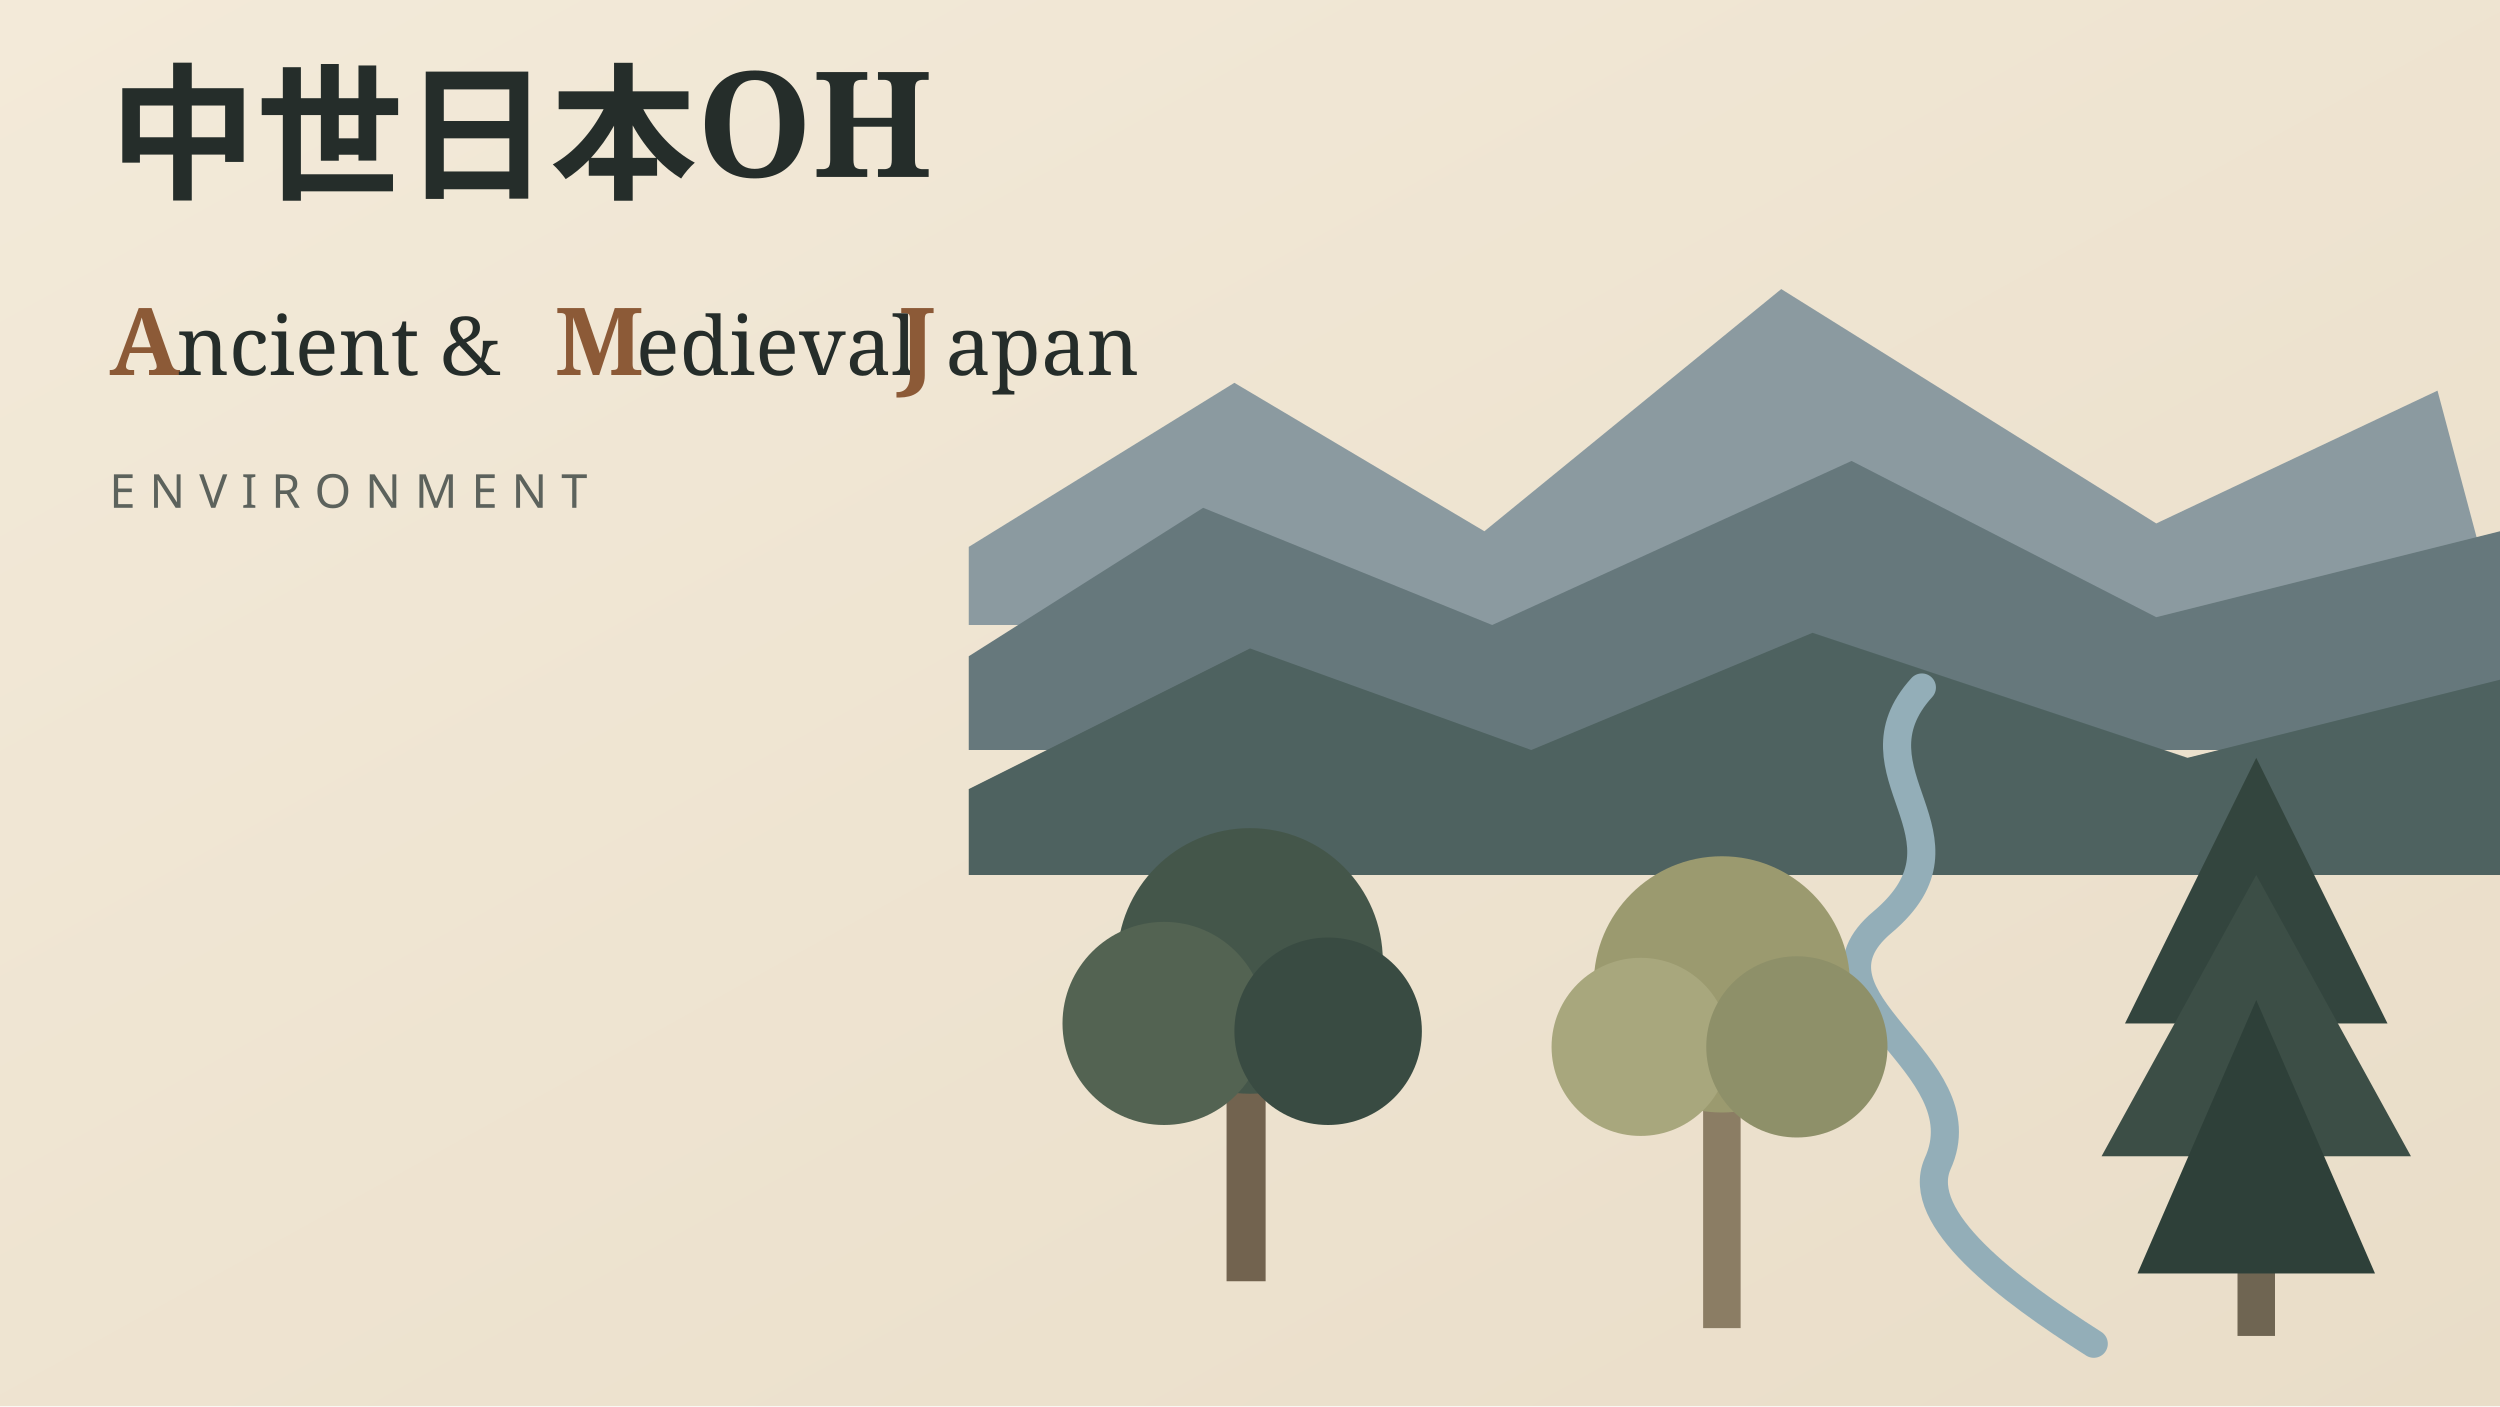
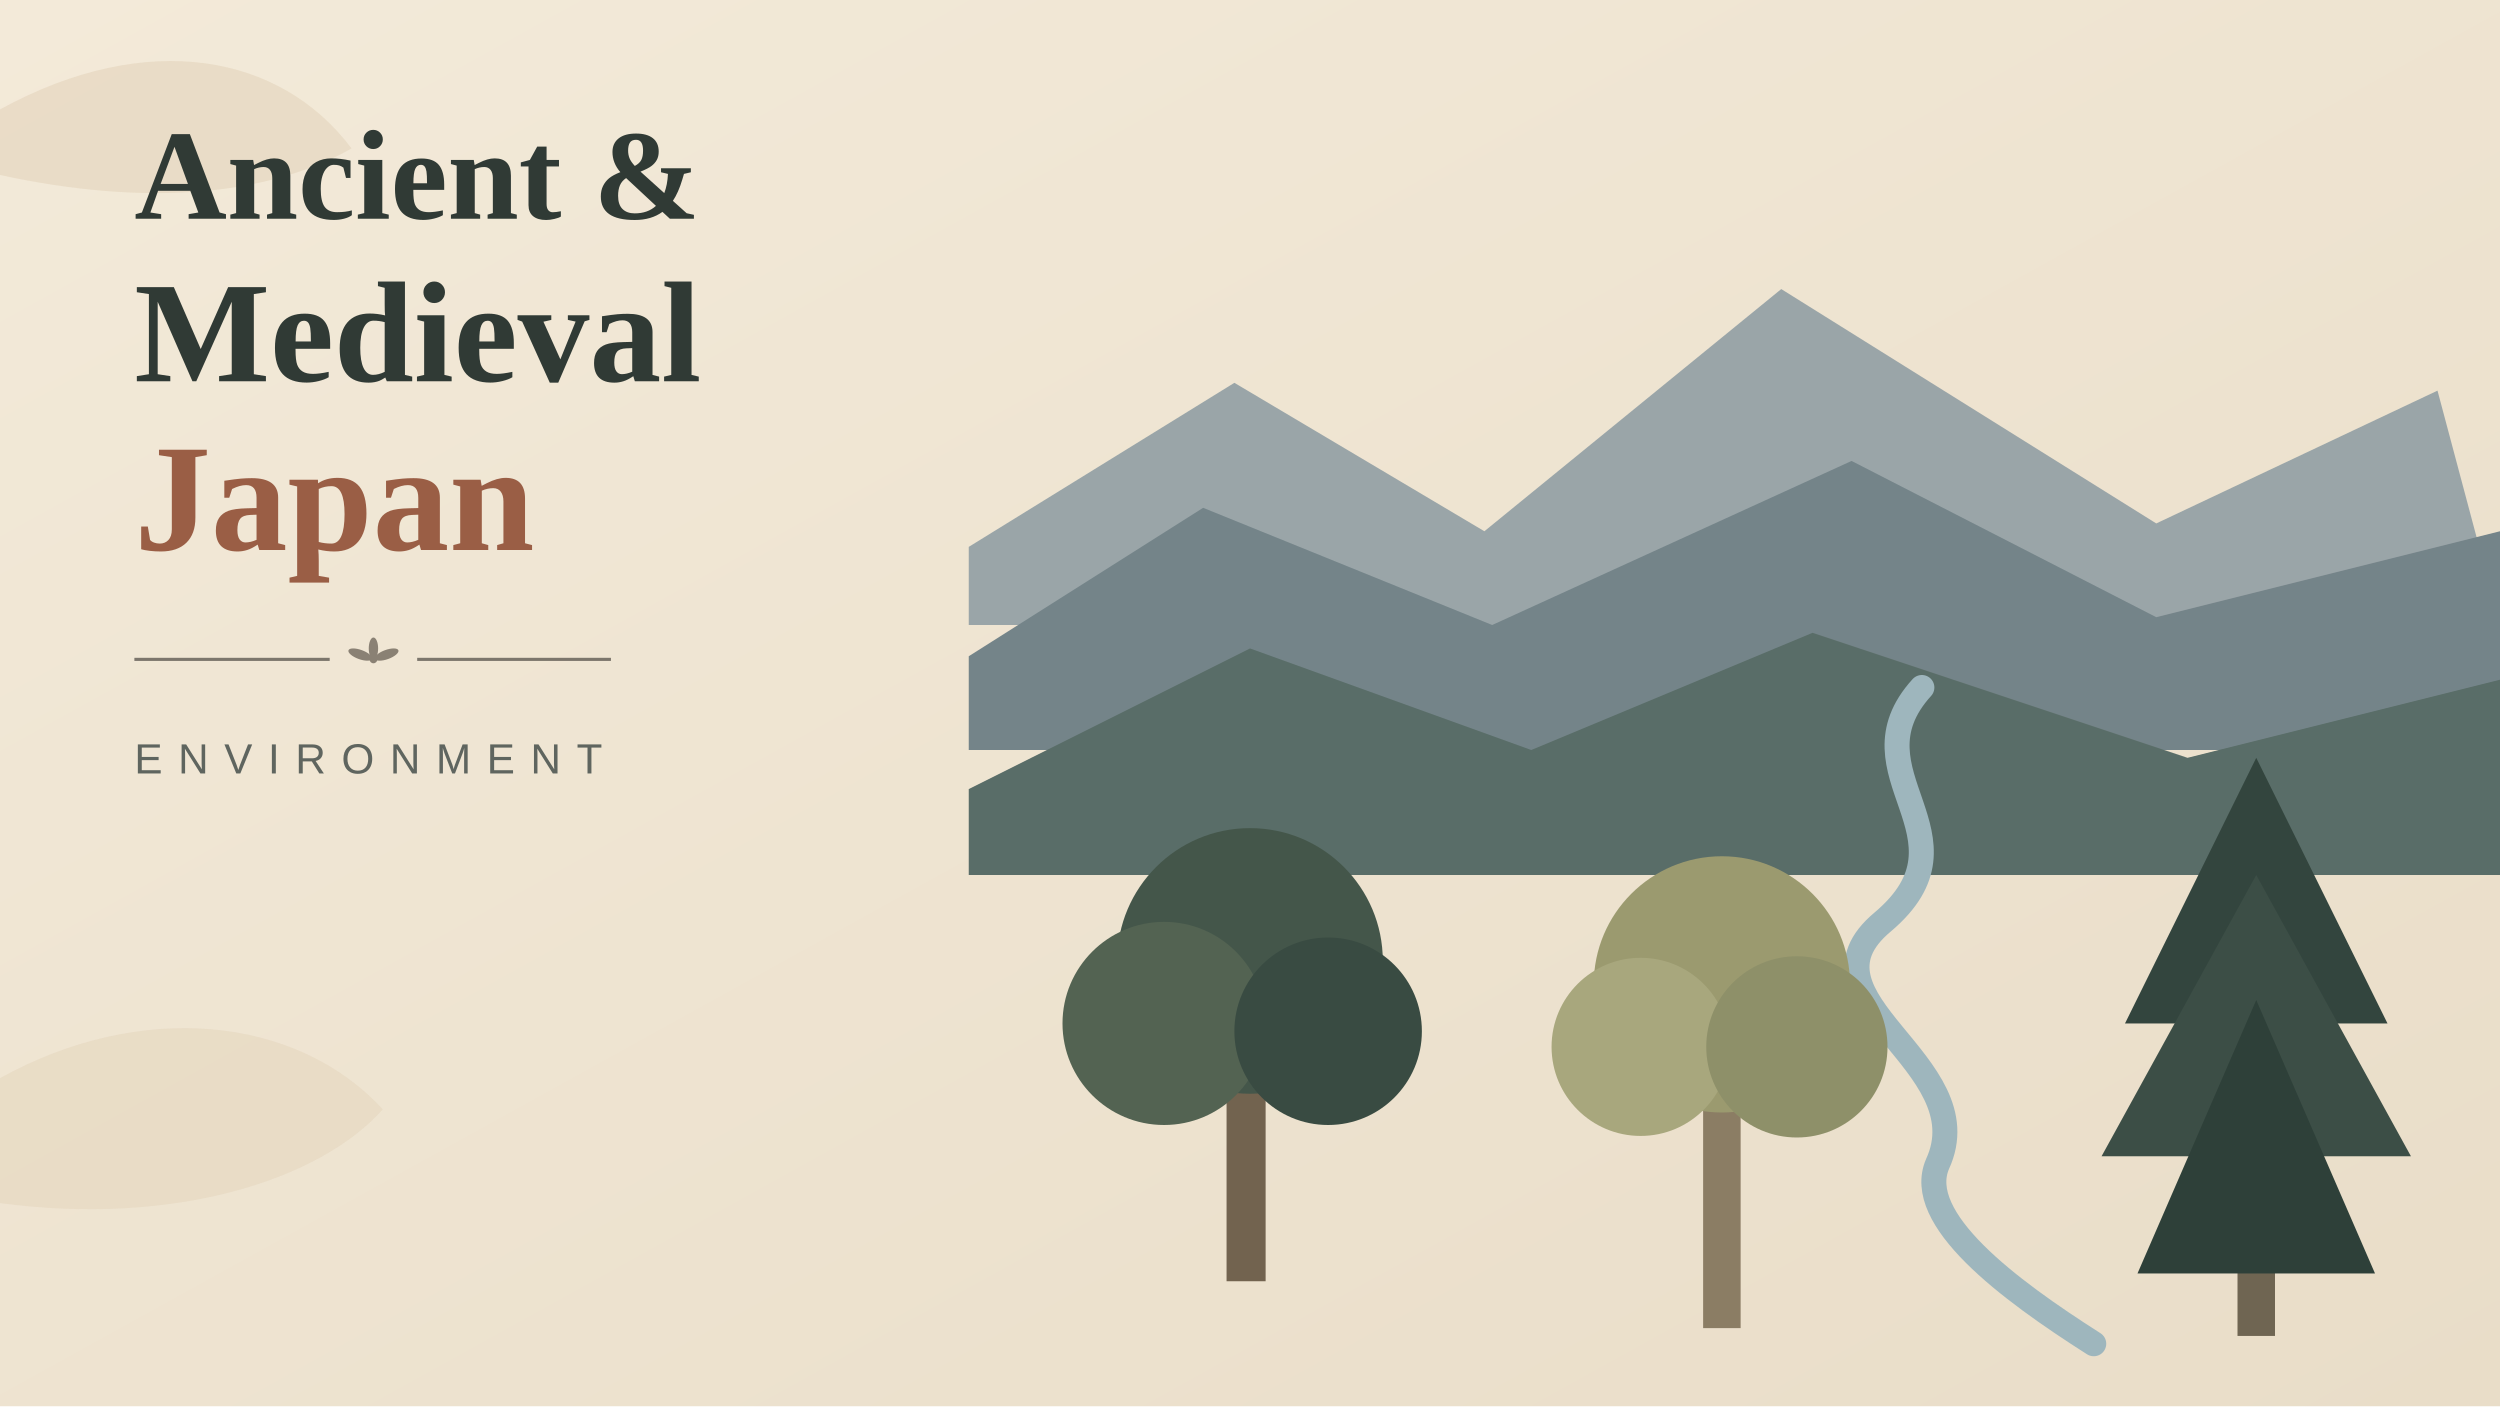
<svg xmlns="http://www.w3.org/2000/svg" width="1600" height="900" viewBox="0 0 1600 900">
  <defs>
    <linearGradient id="paper" x1="0" y1="0" x2="1" y2="1">
      <stop offset="0%" stop-color="#f3ead9" />
      <stop offset="100%" stop-color="#e9ddc8" />
    </linearGradient>
  </defs>
  <rect width="1600" height="900" fill="url(#paper)" />
-   <g transform="translate(70,120)">
-     <text x="0" y="0" font-family="serif" font-size="94" font-weight="700" fill="#252d2a">中世日本OH</text>
-     <text x="0" y="120" font-family="serif" font-size="60" font-weight="700" fill="#8c5a37">A</text>
-     <text x="43" y="120" font-family="serif" font-size="52" fill="#252d2a">ncient &amp; </text>
-     <text x="285" y="120" font-family="serif" font-size="60" font-weight="700" fill="#8c5a37">M</text>
-     <text x="337" y="120" font-family="serif" font-size="52" fill="#252d2a">edieval </text>
-     <text x="505" y="120" font-family="serif" font-size="60" font-weight="700" fill="#8c5a37">J</text>
-     <text x="535" y="120" font-family="serif" font-size="52" fill="#252d2a">apan</text>
-     <text x="0" y="205" font-family="sans-serif" font-size="30" letter-spacing="9" fill="#5c625c">ENVIRONMENT</text>
+   <path d="M0 70 C95 18 180 35 225 95 C170 126 92 132 0 112 Z" fill="#e2d2b9" opacity="0.55" />
+   <path d="M0 690 C90 640 190 650 245 710 C205 755 112 785 0 770 Z" fill="#e2d2b9" opacity="0.45" />
+   <g transform="translate(86,140)">
+     <text x="0" y="0" font-family="Georgia, Times New Roman, serif" font-size="82" font-weight="600" fill="#303a35">Ancient &amp;</text>
+     <text x="0" y="104" font-family="Georgia, Times New Roman, serif" font-size="92" font-weight="600" fill="#303a35">Medieval</text>
+     <text x="0" y="212" font-family="Georgia, Times New Roman, serif" font-size="98" font-weight="600" fill="#9a5e45">Japan</text>
+     <line x1="0" y1="282" x2="125" y2="282" stroke="#7c766c" stroke-width="2" />
+     <g transform="translate(153,282)" fill="#8a8174">
+       <ellipse cx="-9" cy="0" rx="8" ry="3" transform="rotate(20)" />
+       <ellipse cx="9" cy="0" rx="8" ry="3" transform="rotate(-20)" />
+       <ellipse cx="0" cy="-7" rx="3" ry="7" />
+       <circle cx="0" cy="0" r="2.5" />
+     </g>
+     <line x1="181" y1="282" x2="305" y2="282" stroke="#7c766c" stroke-width="2" />
+     <text x="0" y="355" font-family="Arial, Helvetica, sans-serif" font-size="27" letter-spacing="10" fill="#5f655f">ENVIRONMENT</text>
  </g>
  <g transform="translate(620,90)">
-     <path d="M0 260 L170 155 L330 250 L520 95 L760 245 L940 160 L980 310 L0 310 Z" fill="#8b9aa0" />
-     <path d="M0 330 L150 235 L335 310 L565 205 L760 305 L980 250 L980 390 L0 390 Z" fill="#66787c" />
-     <path d="M0 415 L180 325 L360 390 L540 315 L780 395 L980 345 L980 470 L0 470 Z" fill="#4e6260" />
-     <path d="M610 350 C560 405 650 445 585 500 C525 550 650 590 620 655 C605 690 665 735 720 770" fill="none" stroke="#93aeb8" stroke-width="18" stroke-linecap="round" />
+     <path d="M0 260 L170 155 L330 250 L520 95 L760 245 L940 160 L980 310 L0 310 Z" fill="#9aa5a8" />
+     <path d="M0 330 L150 235 L335 310 L565 205 L760 305 L980 250 L980 390 L0 390 Z" fill="#748489" />
+     <path d="M0 415 L180 325 L360 390 L540 315 L780 395 L980 345 L980 470 L0 470 Z" fill="#596d68" />
+     <path d="M610 350 C560 405 650 445 585 500 C525 550 650 590 620 655 C605 690 665 735 720 770" fill="none" stroke="#9eb6bd" stroke-width="16" stroke-linecap="round" />
    <g transform="translate(80,430)">
      <rect x="85" y="115" width="25" height="185" fill="#72634f" />
      <circle cx="100" cy="95" r="85" fill="#44564a" />
      <circle cx="45" cy="135" r="65" fill="#536352" />
      <circle cx="150" cy="140" r="60" fill="#394b42" />
    </g>
    <g transform="translate(380,455)">
      <rect x="90" y="95" width="24" height="210" fill="#8b7d64" />
      <circle cx="102" cy="85" r="82" fill="#9b9a6f" />
      <circle cx="50" cy="125" r="57" fill="#a8a77d" />
      <circle cx="150" cy="125" r="58" fill="#8e9069" />
    </g>
    <g transform="translate(720,395)">
      <rect x="92" y="125" width="24" height="245" fill="#6f6552" />
      <polygon points="104,0 20,170 188,170" fill="#33453e" />
      <polygon points="104,75 5,255 203,255" fill="#3c4e46" />
      <polygon points="104,155 28,330 180,330" fill="#2e4039" />
    </g>
  </g>
</svg>
